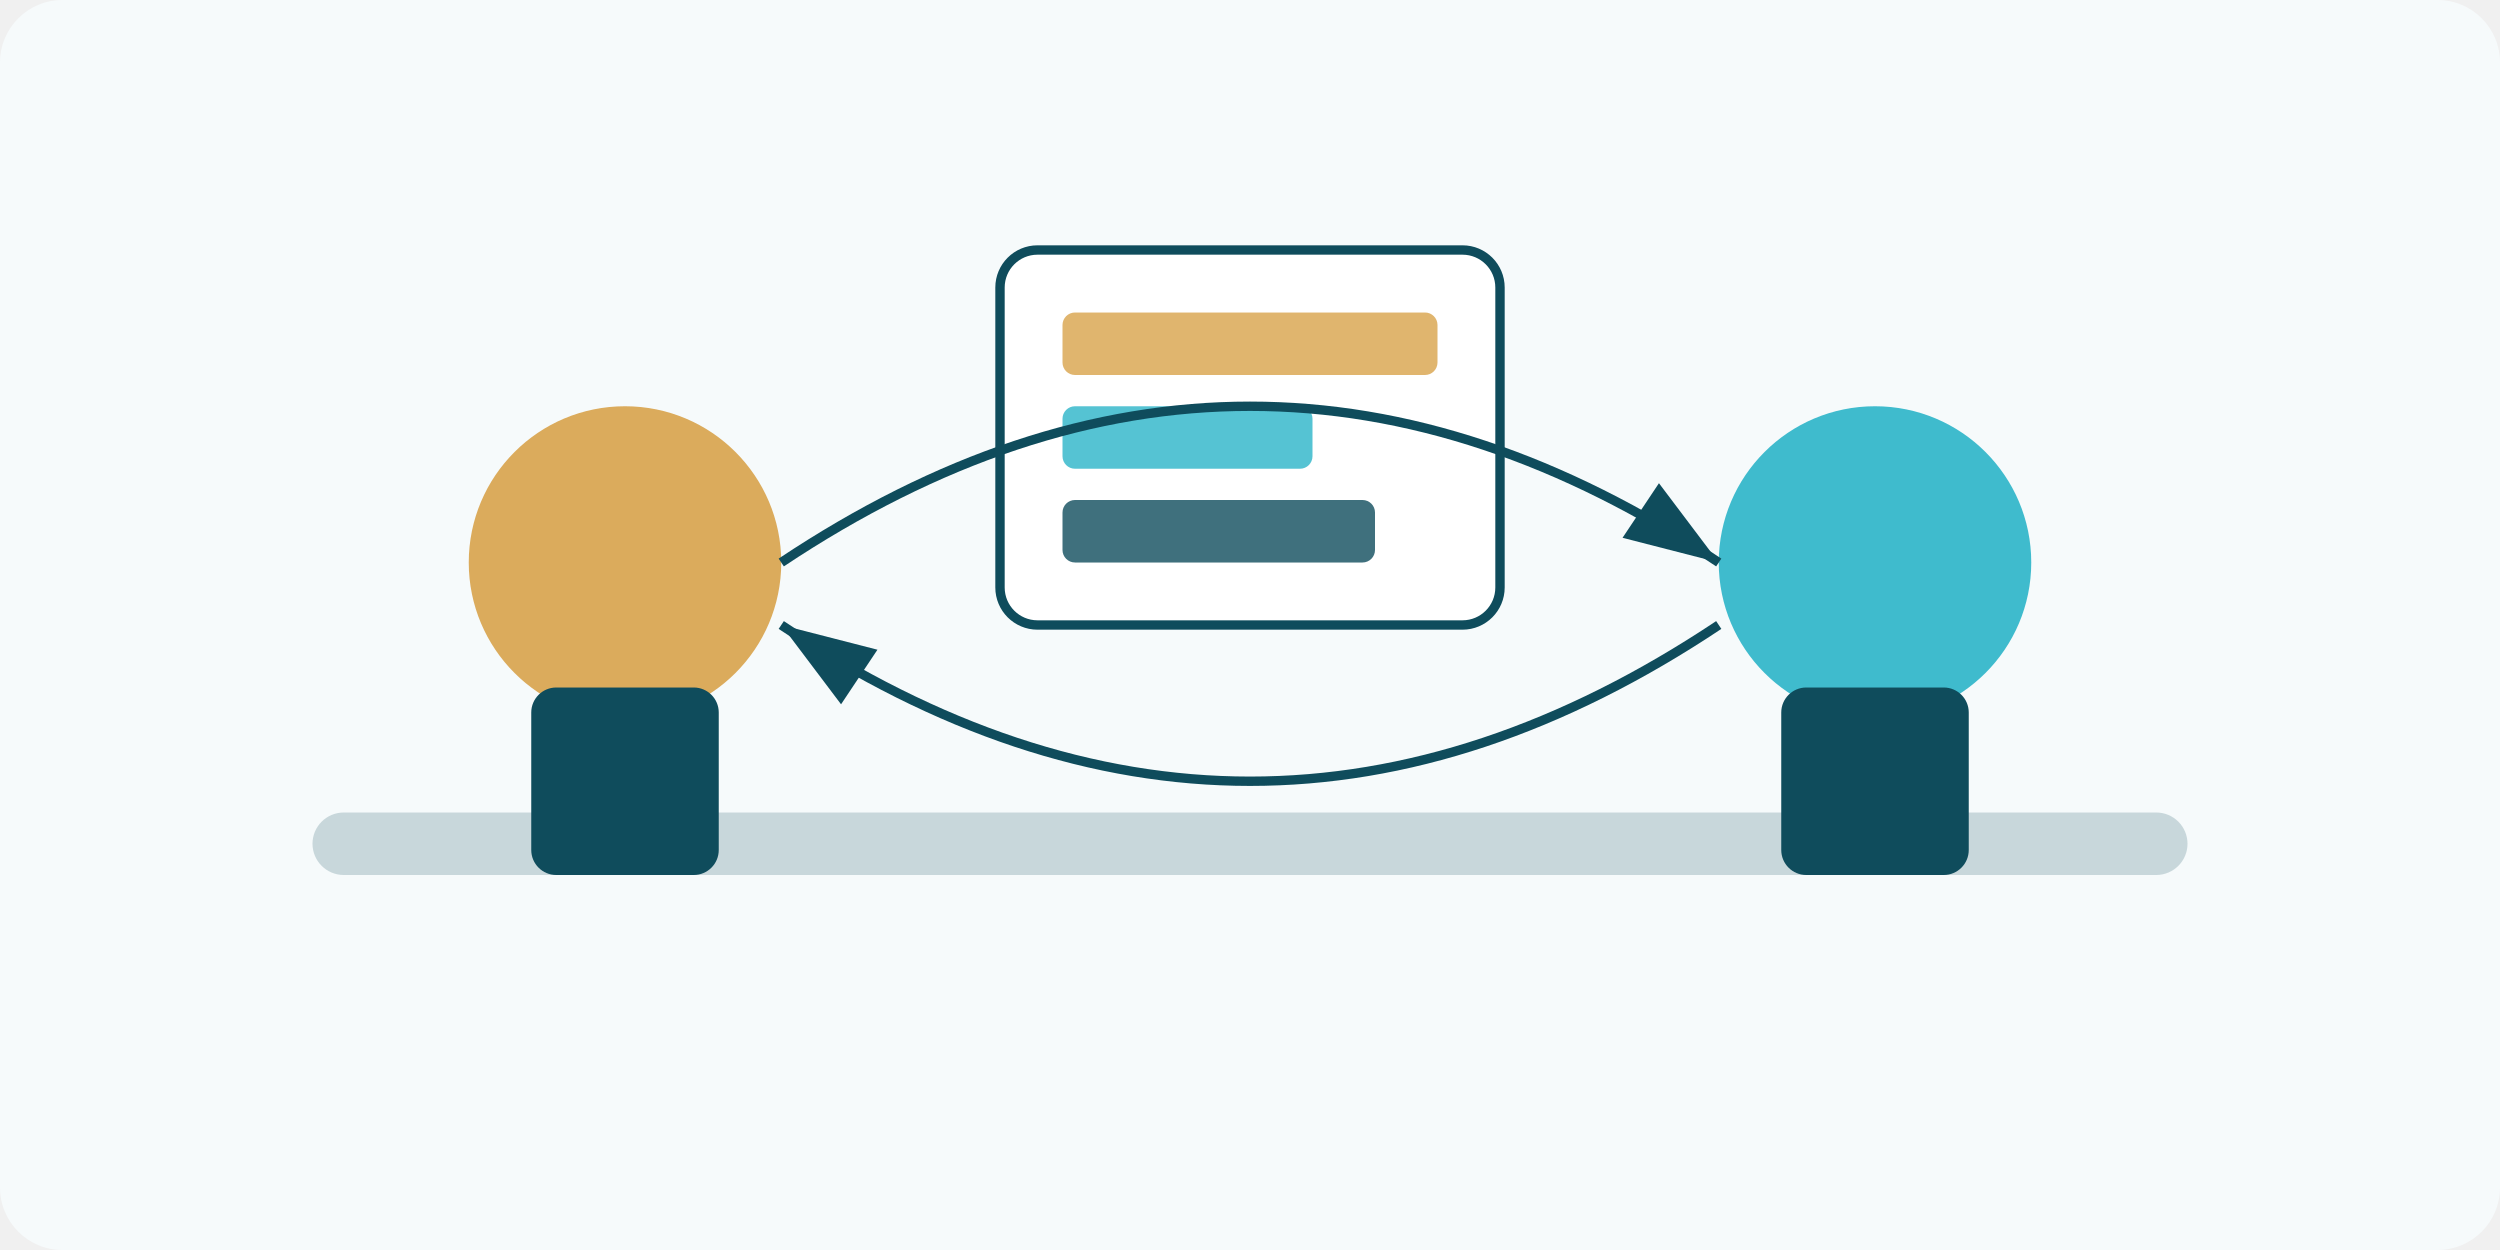
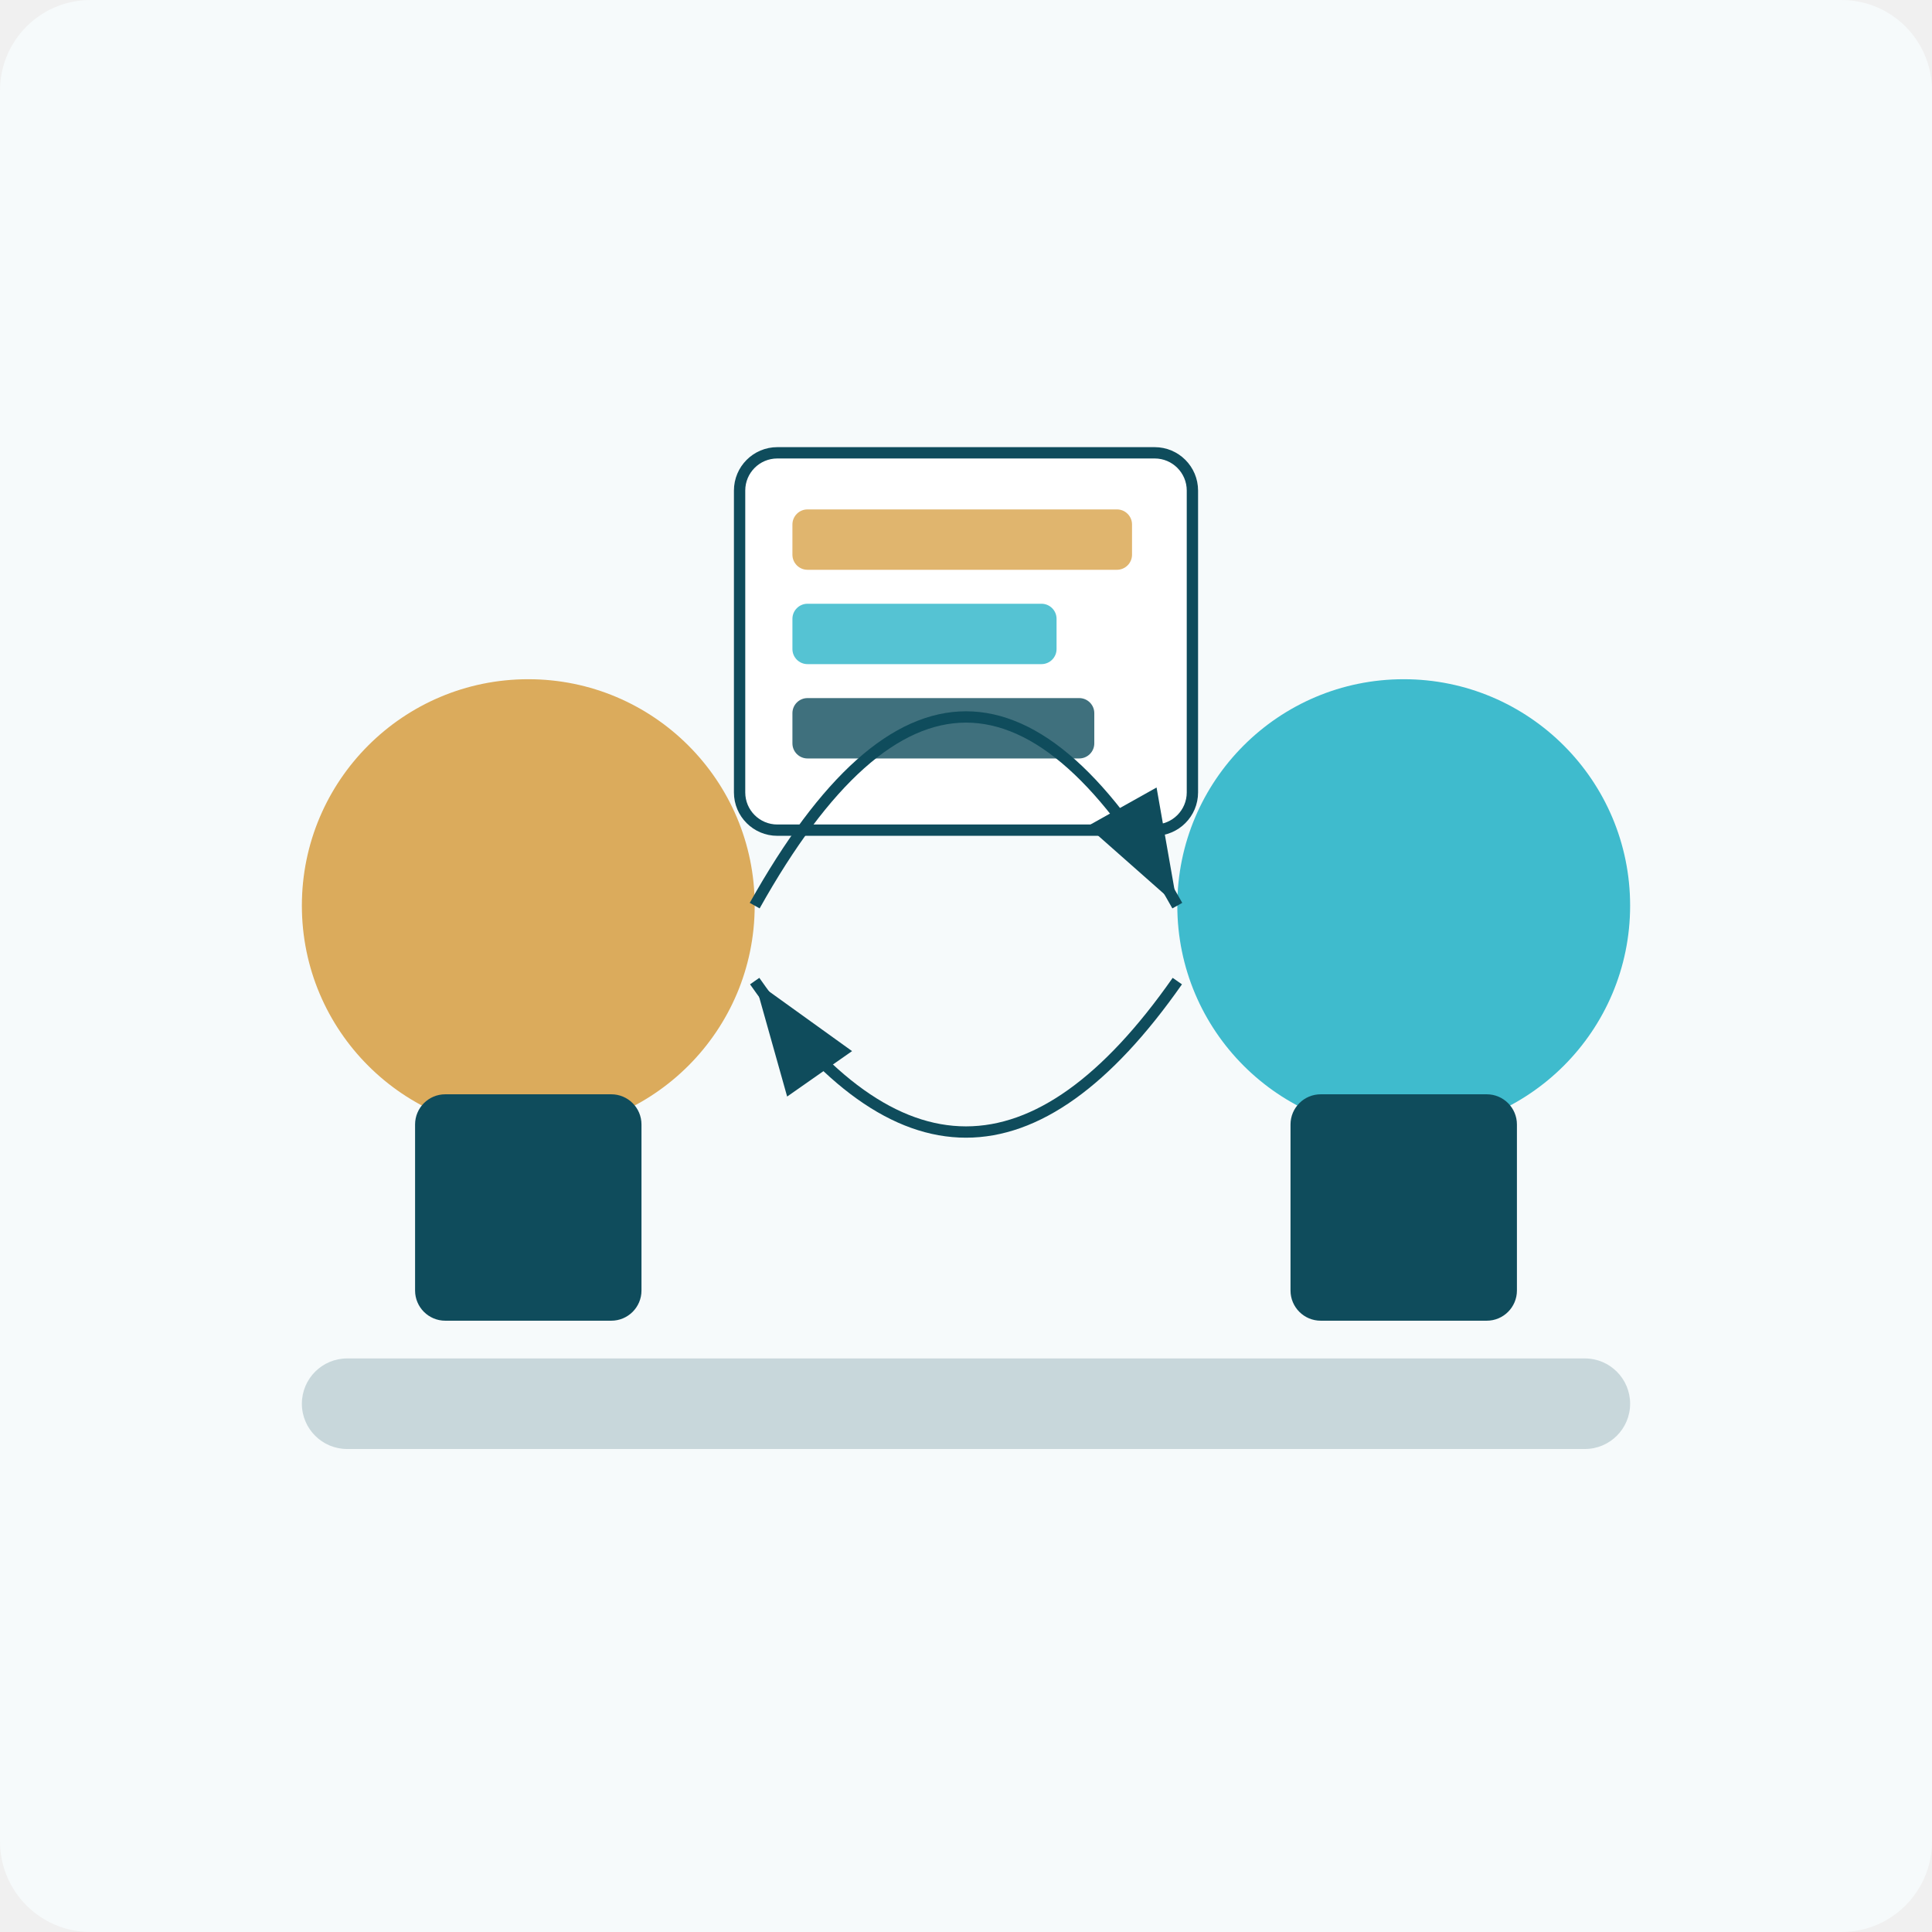
- <svg xmlns="http://www.w3.org/2000/svg" width="800" height="400" viewBox="0 0 800 400" fill="none">
-   <rect width="800" height="400" rx="20" fill="#F6FAFB" />
-   <rect x="100" y="260" width="600" height="20" rx="10" fill="#0F4C5C" opacity="0.2" />
-   <circle cx="200" cy="180" r="50" fill="#D8A24A" opacity="0.9" />
-   <rect x="170" y="220" width="60" height="60" rx="8" fill="#0F4C5C" />
-   <circle cx="600" cy="180" r="50" fill="#2BB4C8" opacity="0.9" />
-   <rect x="570" y="220" width="60" height="60" rx="8" fill="#0F4C5C" />
-   <rect x="320" y="80" width="160" height="120" rx="12" fill="#ffffff" stroke="#0F4C5C" stroke-width="3" />
-   <rect x="340" y="100" width="120" height="20" rx="4" fill="#D8A24A" opacity="0.8" />
-   <rect x="340" y="130" width="80" height="20" rx="4" fill="#2BB4C8" opacity="0.8" />
-   <rect x="340" y="160" width="100" height="20" rx="4" fill="#0F4C5C" opacity="0.8" />
-   <path d="M250 180 Q400 80 550 180" stroke="#0F4C5C" stroke-width="3" fill="none" marker-end="url(#arrowhead)" />
-   <path d="M550 200 Q400 300 250 200" stroke="#0F4C5C" stroke-width="3" fill="none" marker-end="url(#arrowhead)" />
+ <svg xmlns="http://www.w3.org/2000/svg" width="512" height="512" viewBox="0 0 512 512" fill="none">
+   <rect width="512" height="512" rx="24" fill="#F6FAFB" />
+   <rect x="80" y="360" width="352" height="24" rx="12" fill="#0F4C5C" opacity="0.2" />
+   <circle cx="140" cy="240" r="60" fill="#D8A24A" opacity="0.9" />
+   <rect x="110" y="290" width="60" height="60" rx="8" fill="#0F4C5C" />
+   <circle cx="372" cy="240" r="60" fill="#2BB4C8" opacity="0.9" />
+   <rect x="342" y="290" width="60" height="60" rx="8" fill="#0F4C5C" />
+   <rect x="196" y="120" width="120" height="100" rx="10" fill="#ffffff" stroke="#0F4C5C" stroke-width="3" />
+   <rect x="210" y="135" width="90" height="16" rx="4" fill="#D8A24A" opacity="0.8" />
+   <rect x="210" y="160" width="70" height="16" rx="4" fill="#2BB4C8" opacity="0.8" />
+   <rect x="210" y="185" width="80" height="16" rx="4" fill="#0F4C5C" opacity="0.8" />
+   <path d="M200 240 Q256 140 312 240" stroke="#0F4C5C" stroke-width="3" fill="none" marker-end="url(#arrowhead)" />
+   <path d="M312 260 Q256 340 200 260" stroke="#0F4C5C" stroke-width="3" fill="none" marker-end="url(#arrowhead)" />
  <defs>
    <marker id="arrowhead" markerWidth="10" markerHeight="7" refX="10" refY="3.5" orient="auto">
      <polygon points="0 0, 10 3.5, 0 7" fill="#0F4C5C" />
    </marker>
  </defs>
</svg>
